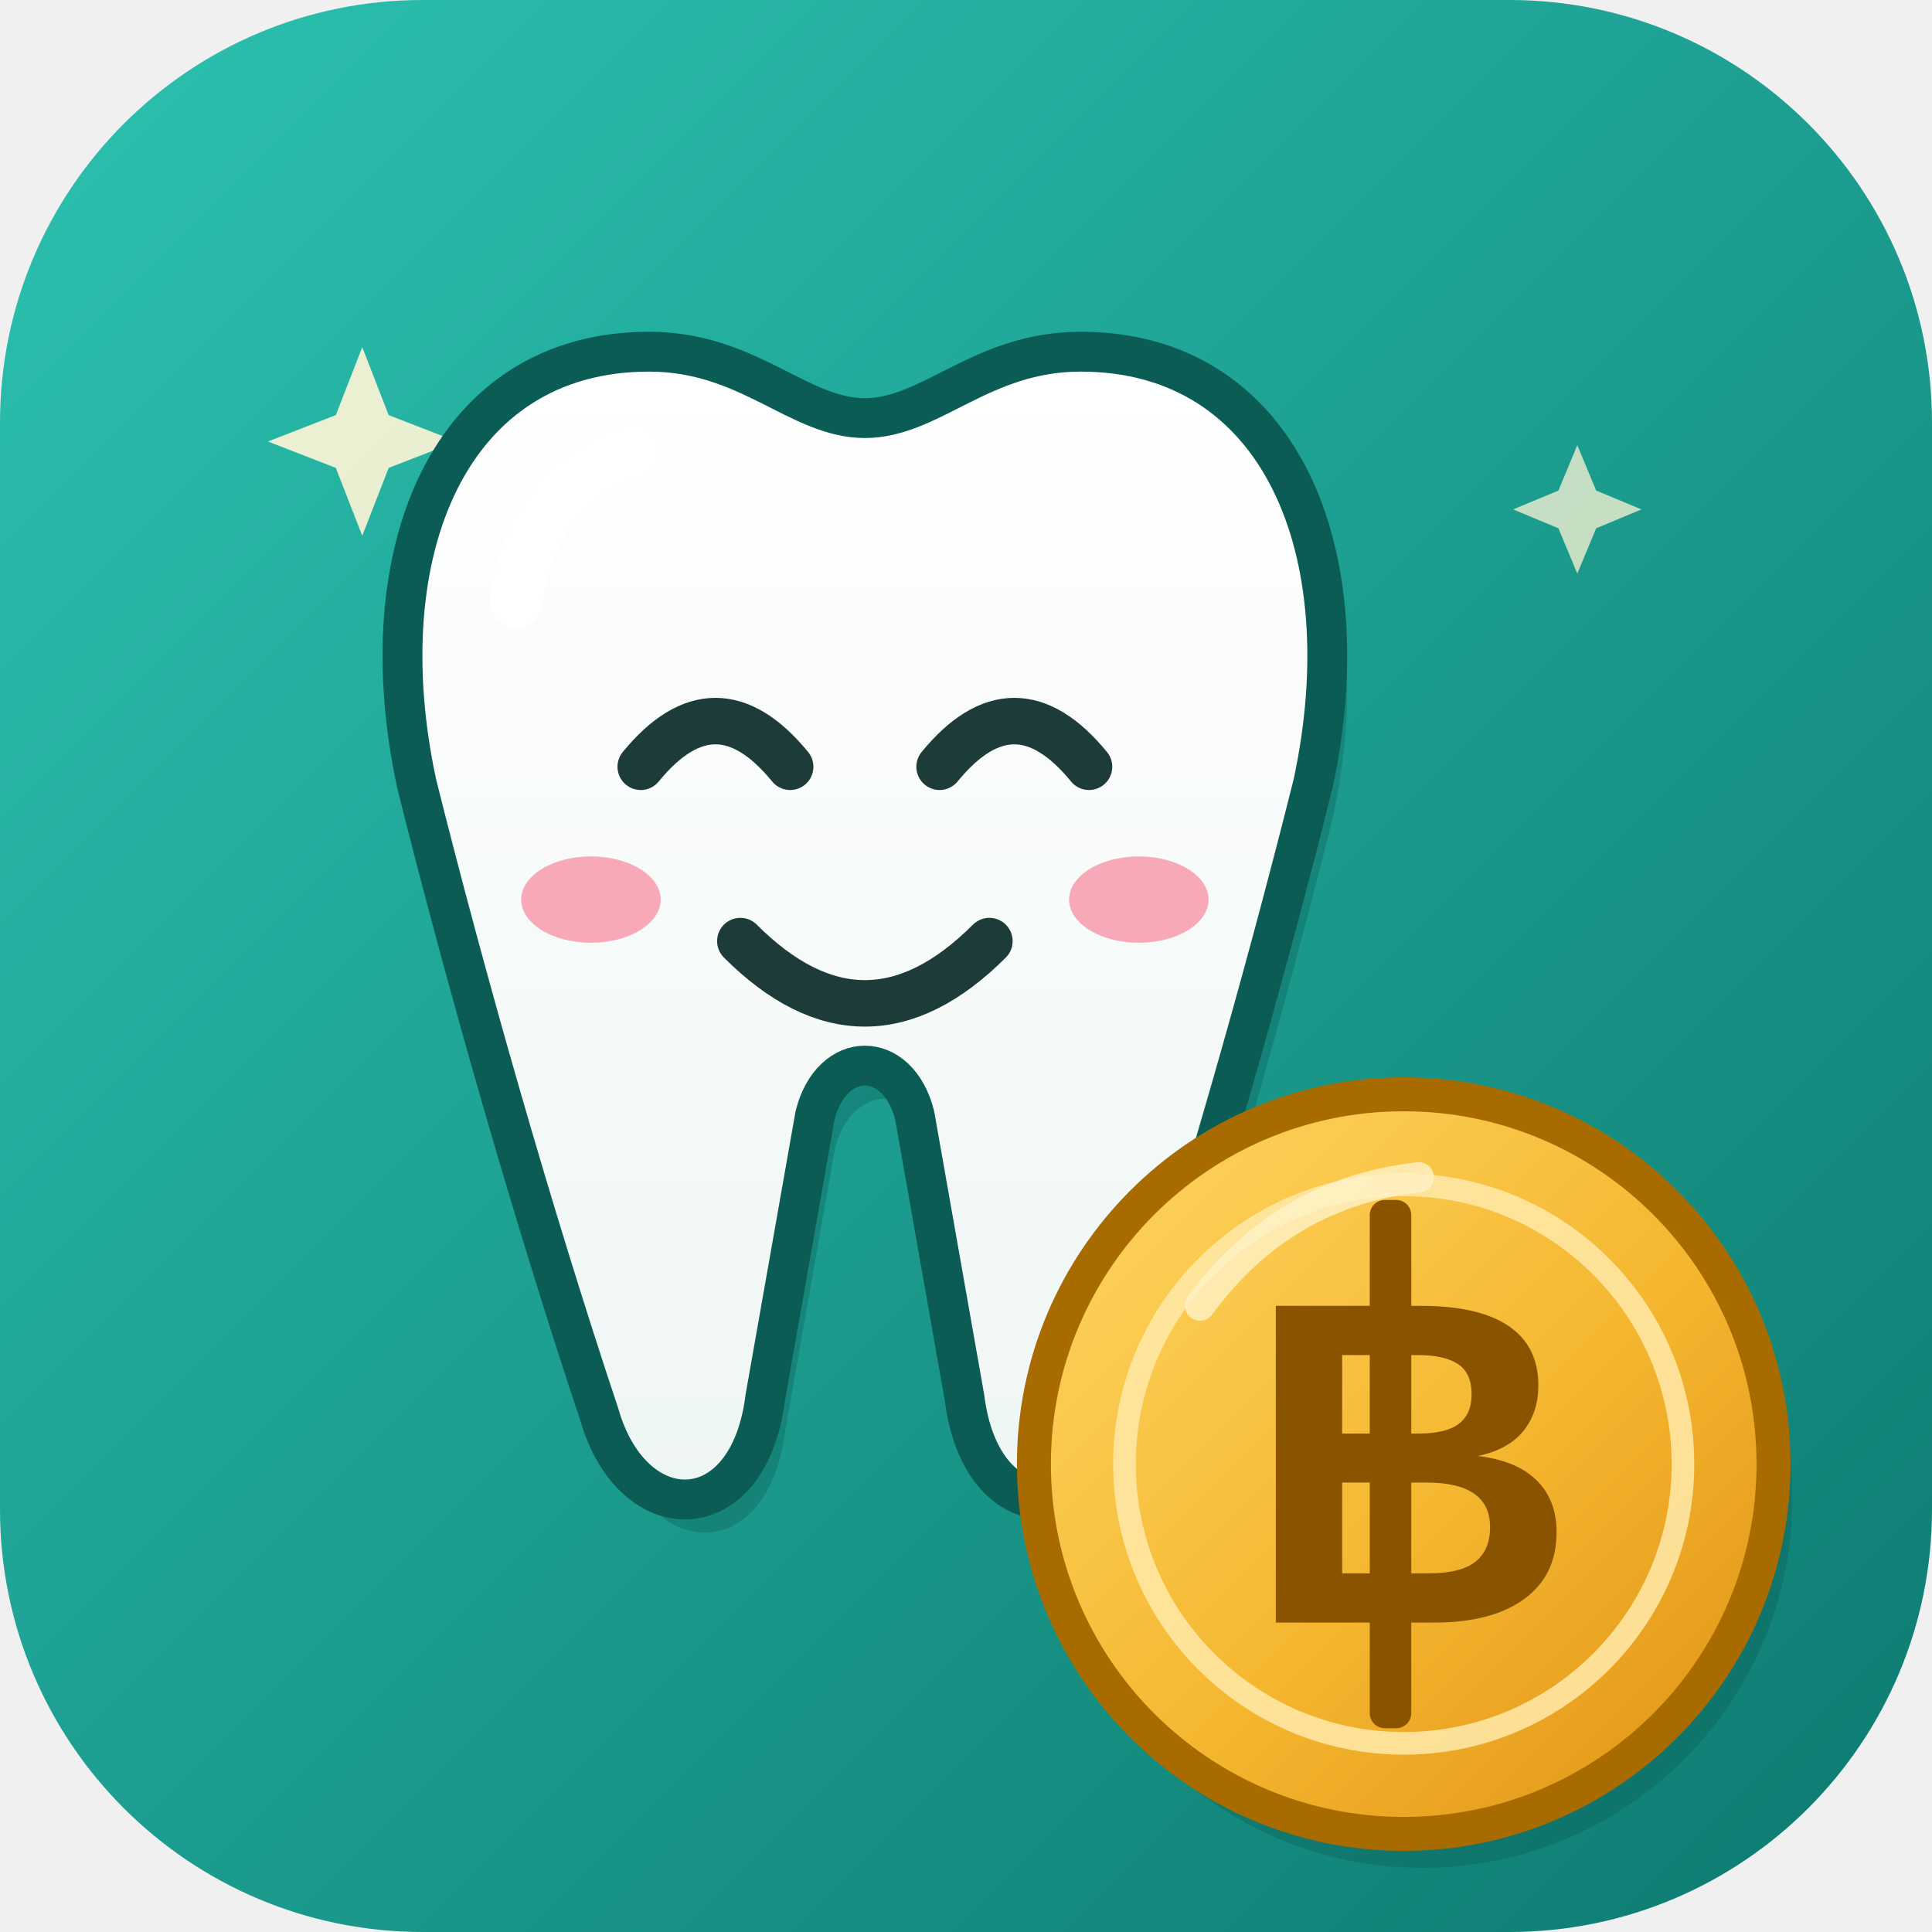
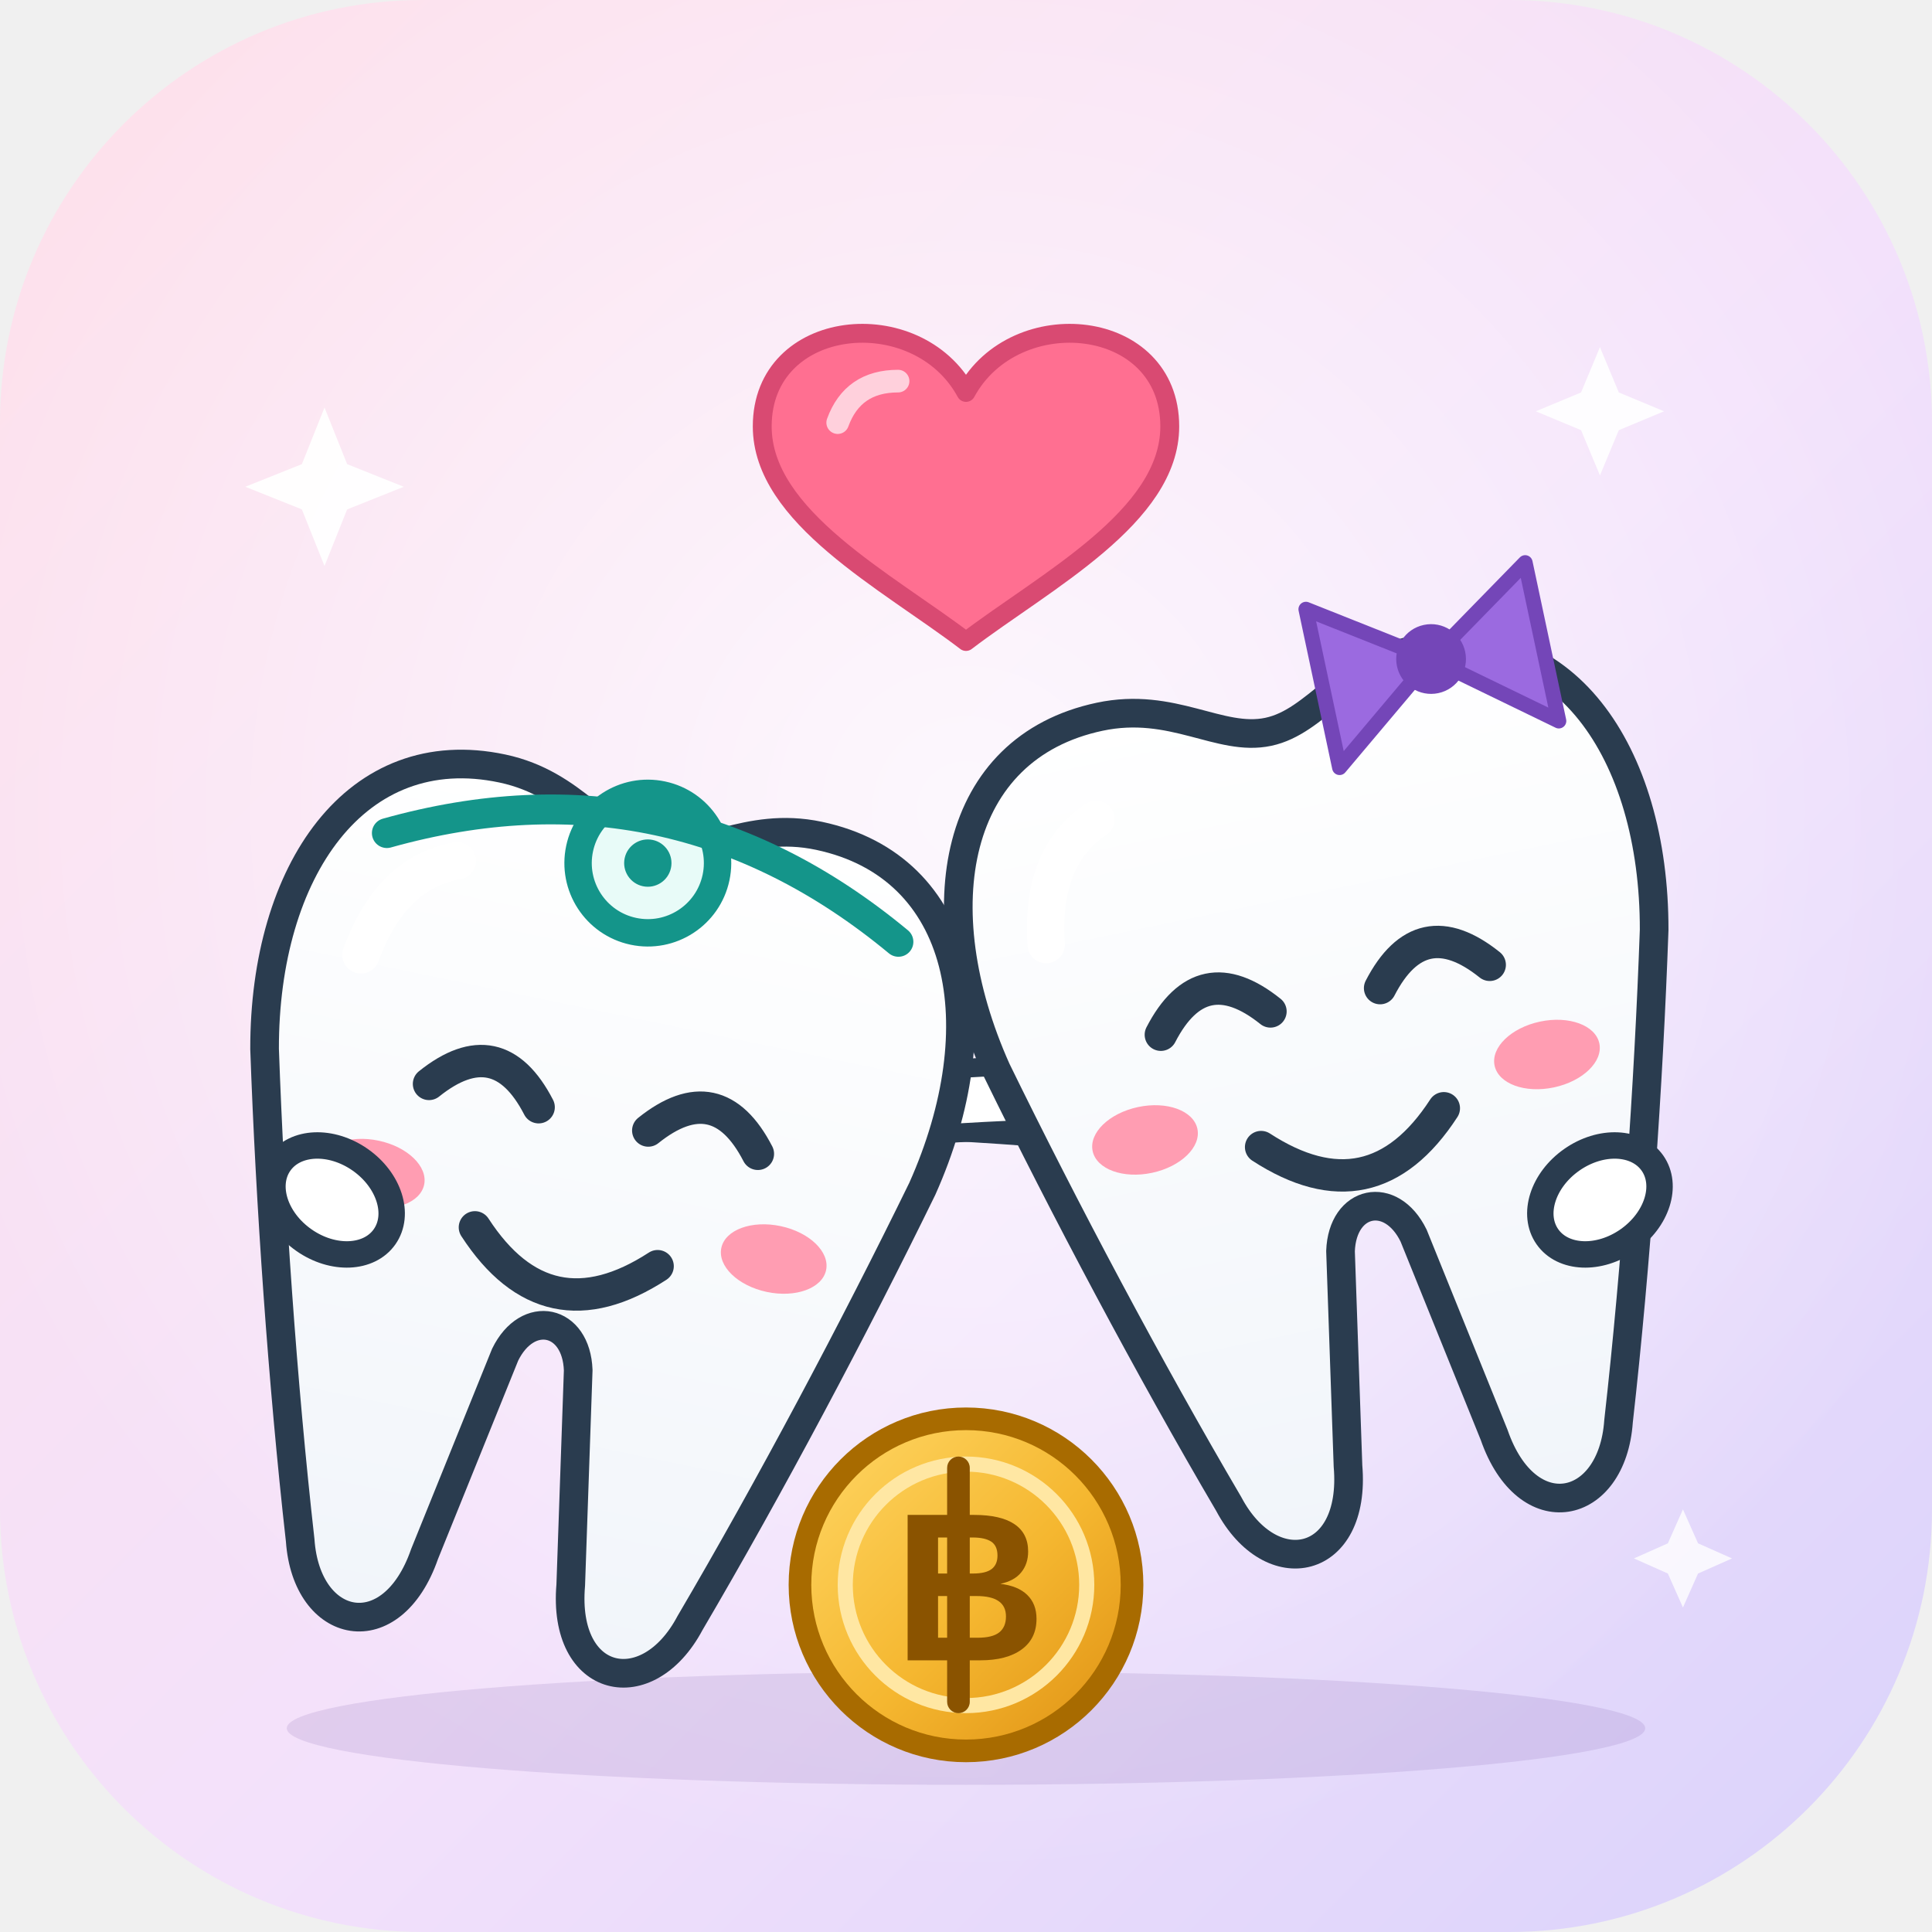
<svg xmlns="http://www.w3.org/2000/svg" viewBox="0 0 512 512">
  <defs>
    <linearGradient id="bg" x1="0" y1="0" x2="1" y2="1">
-       <stop offset="0" stop-color="#2CC2B0" />
-       <stop offset="1" stop-color="#0D7A70" />
+       <stop offset="0" stop-color="#FFE1EA" />
+       <stop offset=".55" stop-color="#F3E1FB" />
+       <stop offset="1" stop-color="#D9D2FB" />
    </linearGradient>
+     <radialGradient id="glow" cx=".5" cy=".42" r=".55">
+       <stop offset="0" stop-color="#FFFFFF" stop-opacity=".75" />
+       <stop offset="1" stop-color="#FFFFFF" stop-opacity="0" />
+     </radialGradient>
    <linearGradient id="enamel" x1="0" y1="0" x2="0" y2="1">
      <stop offset="0" stop-color="#FFFFFF" />
-       <stop offset="1" stop-color="#EEF6F4" />
+       <stop offset="1" stop-color="#F1F5FA" />
    </linearGradient>
    <linearGradient id="gold" x1="0" y1="0" x2="1" y2="1">
      <stop offset="0" stop-color="#FFD866" />
      <stop offset=".55" stop-color="#F5B730" />
      <stop offset="1" stop-color="#DE8F12" />
    </linearGradient>
  </defs>
  <rect width="512" height="512" rx="112" fill="url(#bg)" />
-   <path d="M96 92l7 18 18 7-18 7-7 18-7-18-18-7 18-7z" fill="#FFF6D6" opacity=".9" />
-   <path d="M418 118l5 12 12 5-12 5-5 12-5-12-12-5 12-5z" fill="#FFF6D6" opacity=".75" />
-   <g transform="translate(84 58) scale(4.4)">
-     <path d="M20 8C8 8 3 20 6 34c3 12 7 26 11 38 2 7 9 7 10-1l3-17c1-4 5-4 6 0l3 17c1 8 8 8 10 1 4-12 8-26 11-38 3-14-2-26-14-26-6 0-9 4-13 4s-7-4-13-4z" fill="#0B5C55" transform="translate(1.2 2)" opacity=".35" />
-     <path d="M20 8C8 8 3 20 6 34c3 12 7 26 11 38 2 7 9 7 10-1l3-17c1-4 5-4 6 0l3 17c1 8 8 8 10 1 4-12 8-26 11-38 3-14-2-26-14-26-6 0-9 4-13 4s-7-4-13-4z" fill="url(#enamel)" stroke="#0B5C55" stroke-width="2.4" stroke-linejoin="round" />
-     <path d="M12 23q1-7 7-9" fill="none" stroke="#FFFFFF" stroke-width="3.2" stroke-linecap="round" />
-     <path d="M19.5 33q4.5-5.5 9 0M37.5 33q4.5-5.5 9 0" fill="none" stroke="#1D3B39" stroke-width="2.8" stroke-linecap="round" />
-     <ellipse cx="16.5" cy="41" rx="4.2" ry="2.6" fill="#F7A9B8" />
-     <ellipse cx="49.5" cy="41" rx="4.2" ry="2.6" fill="#F7A9B8" />
-     <path d="M25.5 43.5q7.5 7.5 15 0" fill="none" stroke="#1D3B39" stroke-width="2.8" stroke-linecap="round" />
+   <rect width="512" height="512" rx="112" fill="url(#glow)" />
+   <ellipse cx="256" cy="458" rx="180" ry="15" fill="#7A5AA8" opacity=".16" />
+   <path d="M200 290 Q320 290 420 318" fill="none" stroke="#2A3C4F" stroke-width="22" stroke-linecap="round" />
+   <path d="M200 290 Q320 290 420 318" fill="none" stroke="#FFFFFF" stroke-width="12" stroke-linecap="round" />
+   <path d="M312 290 Q192 290 92 318" fill="none" stroke="#2A3C4F" stroke-width="22" stroke-linecap="round" />
+   <path d="M312 290 Q192 290 92 318" fill="none" stroke="#FFFFFF" stroke-width="12" stroke-linecap="round" />
+   <g transform="translate(64 170) rotate(12 33 45) scale(3.3) translate(0 0)">
+     <path d="M20 8C8 8 3 20 6 34c3 12 7 26 11 38 2 7 9 7 10-1l3-17c1-4 5-4 6 0l3 17c1 8 8 8 10 1 4-12 8-26 11-38 3-14-2-26-14-26-6 0-9 4-13 4s-7-4-13-4z" fill="url(#enamel)" stroke="#2A3C4F" stroke-width="2.3" stroke-linejoin="round" />
+     <path d="M12 25q1-7 6-9" fill="none" stroke="#fff" stroke-width="3" stroke-linecap="round" />
+     <path d="M19.5 34q4.5-5.5 9 0M37.5 34q4.5-5.5 9 0" fill="none" stroke="#2A3C4F" stroke-width="2.6" stroke-linecap="round" />
+     <ellipse cx="16.5" cy="42" rx="4.3" ry="2.7" fill="#FF9DB2" />
+     <ellipse cx="49.5" cy="42" rx="4.3" ry="2.7" fill="#FF9DB2" />
+     <path d="M25.5 44.5q7.5 7.5 15 0" fill="none" stroke="#2A3C4F" stroke-width="2.6" stroke-linecap="round" />
+     <circle cx="33" cy="13" r="5.6" fill="#E8FBF8" stroke="#14958A" stroke-width="2.2" />
+     <circle cx="33" cy="13" r="1.9" fill="#14958A" />
+     <path d="M12 15q21-11 42 0" fill="none" stroke="#14958A" stroke-width="2.4" stroke-linecap="round" />
  </g>
-   <g>
-     <circle cx="372" cy="388" r="98" fill="#0B5C55" opacity=".35" transform="translate(5 9)" />
-     <circle cx="372" cy="388" r="98" fill="url(#gold)" stroke="#A86B00" stroke-width="9" />
-     <circle cx="372" cy="388" r="74" fill="none" stroke="#FFE7A3" stroke-width="6" opacity=".9" />
-     <text x="374" y="430" text-anchor="middle" font-family="Arial, Helvetica, sans-serif" font-weight="900" font-size="122" fill="#8A5300">B</text>
-     <rect x="363" y="318" width="11" height="140" rx="4" fill="#8A5300" />
-     <path d="M318 346q22-30 58-34" fill="none" stroke="#FFF3C8" stroke-width="8" stroke-linecap="round" opacity=".8" />
+   <g transform="translate(230 170) rotate(-12 33 45) scale(3.3) translate(0 0)">
+     <path d="M20 8C8 8 3 20 6 34c3 12 7 26 11 38 2 7 9 7 10-1l3-17c1-4 5-4 6 0l3 17c1 8 8 8 10 1 4-12 8-26 11-38 3-14-2-26-14-26-6 0-9 4-13 4s-7-4-13-4z" fill="url(#enamel)" stroke="#2A3C4F" stroke-width="2.3" stroke-linejoin="round" />
+     <path d="M12 25q1-7 6-9" fill="none" stroke="#fff" stroke-width="3" stroke-linecap="round" />
+     <path d="M19.5 34q4.5-5.5 9 0M37.5 34q4.5-5.5 9 0" fill="none" stroke="#2A3C4F" stroke-width="2.6" stroke-linecap="round" />
+     <ellipse cx="16.5" cy="42" rx="4.3" ry="2.7" fill="#FF9DB2" />
+     <ellipse cx="49.5" cy="42" rx="4.3" ry="2.7" fill="#FF9DB2" />
+     <path d="M25.5 44.5q7.5 7.5 15 0" fill="none" stroke="#2A3C4F" stroke-width="2.6" stroke-linecap="round" />
+     <path d="M47 9l-9-6v13zM47 9l9-6v13z" fill="#9B6AE0" stroke="#7446B8" stroke-width="1.2" stroke-linejoin="round" />
+     <circle cx="47" cy="9" r="2.8" fill="#7446B8" />
  </g>
+   <ellipse cx="424" cy="318" rx="17" ry="13" transform="rotate(-35 424 318)" fill="#FFFFFF" stroke="#2A3C4F" stroke-width="7" />
+   <ellipse cx="88" cy="318" rx="17" ry="13" transform="rotate(35 88 318)" fill="#FFFFFF" stroke="#2A3C4F" stroke-width="7" />
+   <path d="M256 104c-13-24-54-20-54 9 0 24 33 41 54 57 21-16 54-33 54-57 0-29-41-33-54-9z" fill="#FF6F91" stroke="#D94A72" stroke-width="5" stroke-linejoin="round" />
+   <path d="M222 112q4-11 16-11" fill="none" stroke="#FFD0DC" stroke-width="6" stroke-linecap="round" />
+   <circle cx="256" cy="420" r="44" fill="url(#gold)" stroke="#A86B00" stroke-width="6" />
+   <circle cx="256" cy="420" r="32" fill="none" stroke="#FFE7A3" stroke-width="4" />
+   <text x="257" y="440" text-anchor="middle" font-family="Arial, Helvetica, sans-serif" font-weight="900" font-size="56" fill="#8A5300">B</text>
+   <rect x="251" y="386" width="6" height="68" rx="3" fill="#8A5300" />
+   <path d="M86 108l6 15 15 6-15 6-6 15-6-15-15-6 15-6z" fill="#FFFFFF" opacity=".95" />
+   <path d="M424 92l5 12 12 5-12 5-5 12-5-12-12-5 12-5z" fill="#FFFFFF" opacity=".9" />
+   <path d="M446 400l4 9 9 4-9 4-4 9-4-9-9-4 9-4z" fill="#FFFFFF" opacity=".8" />
</svg>
